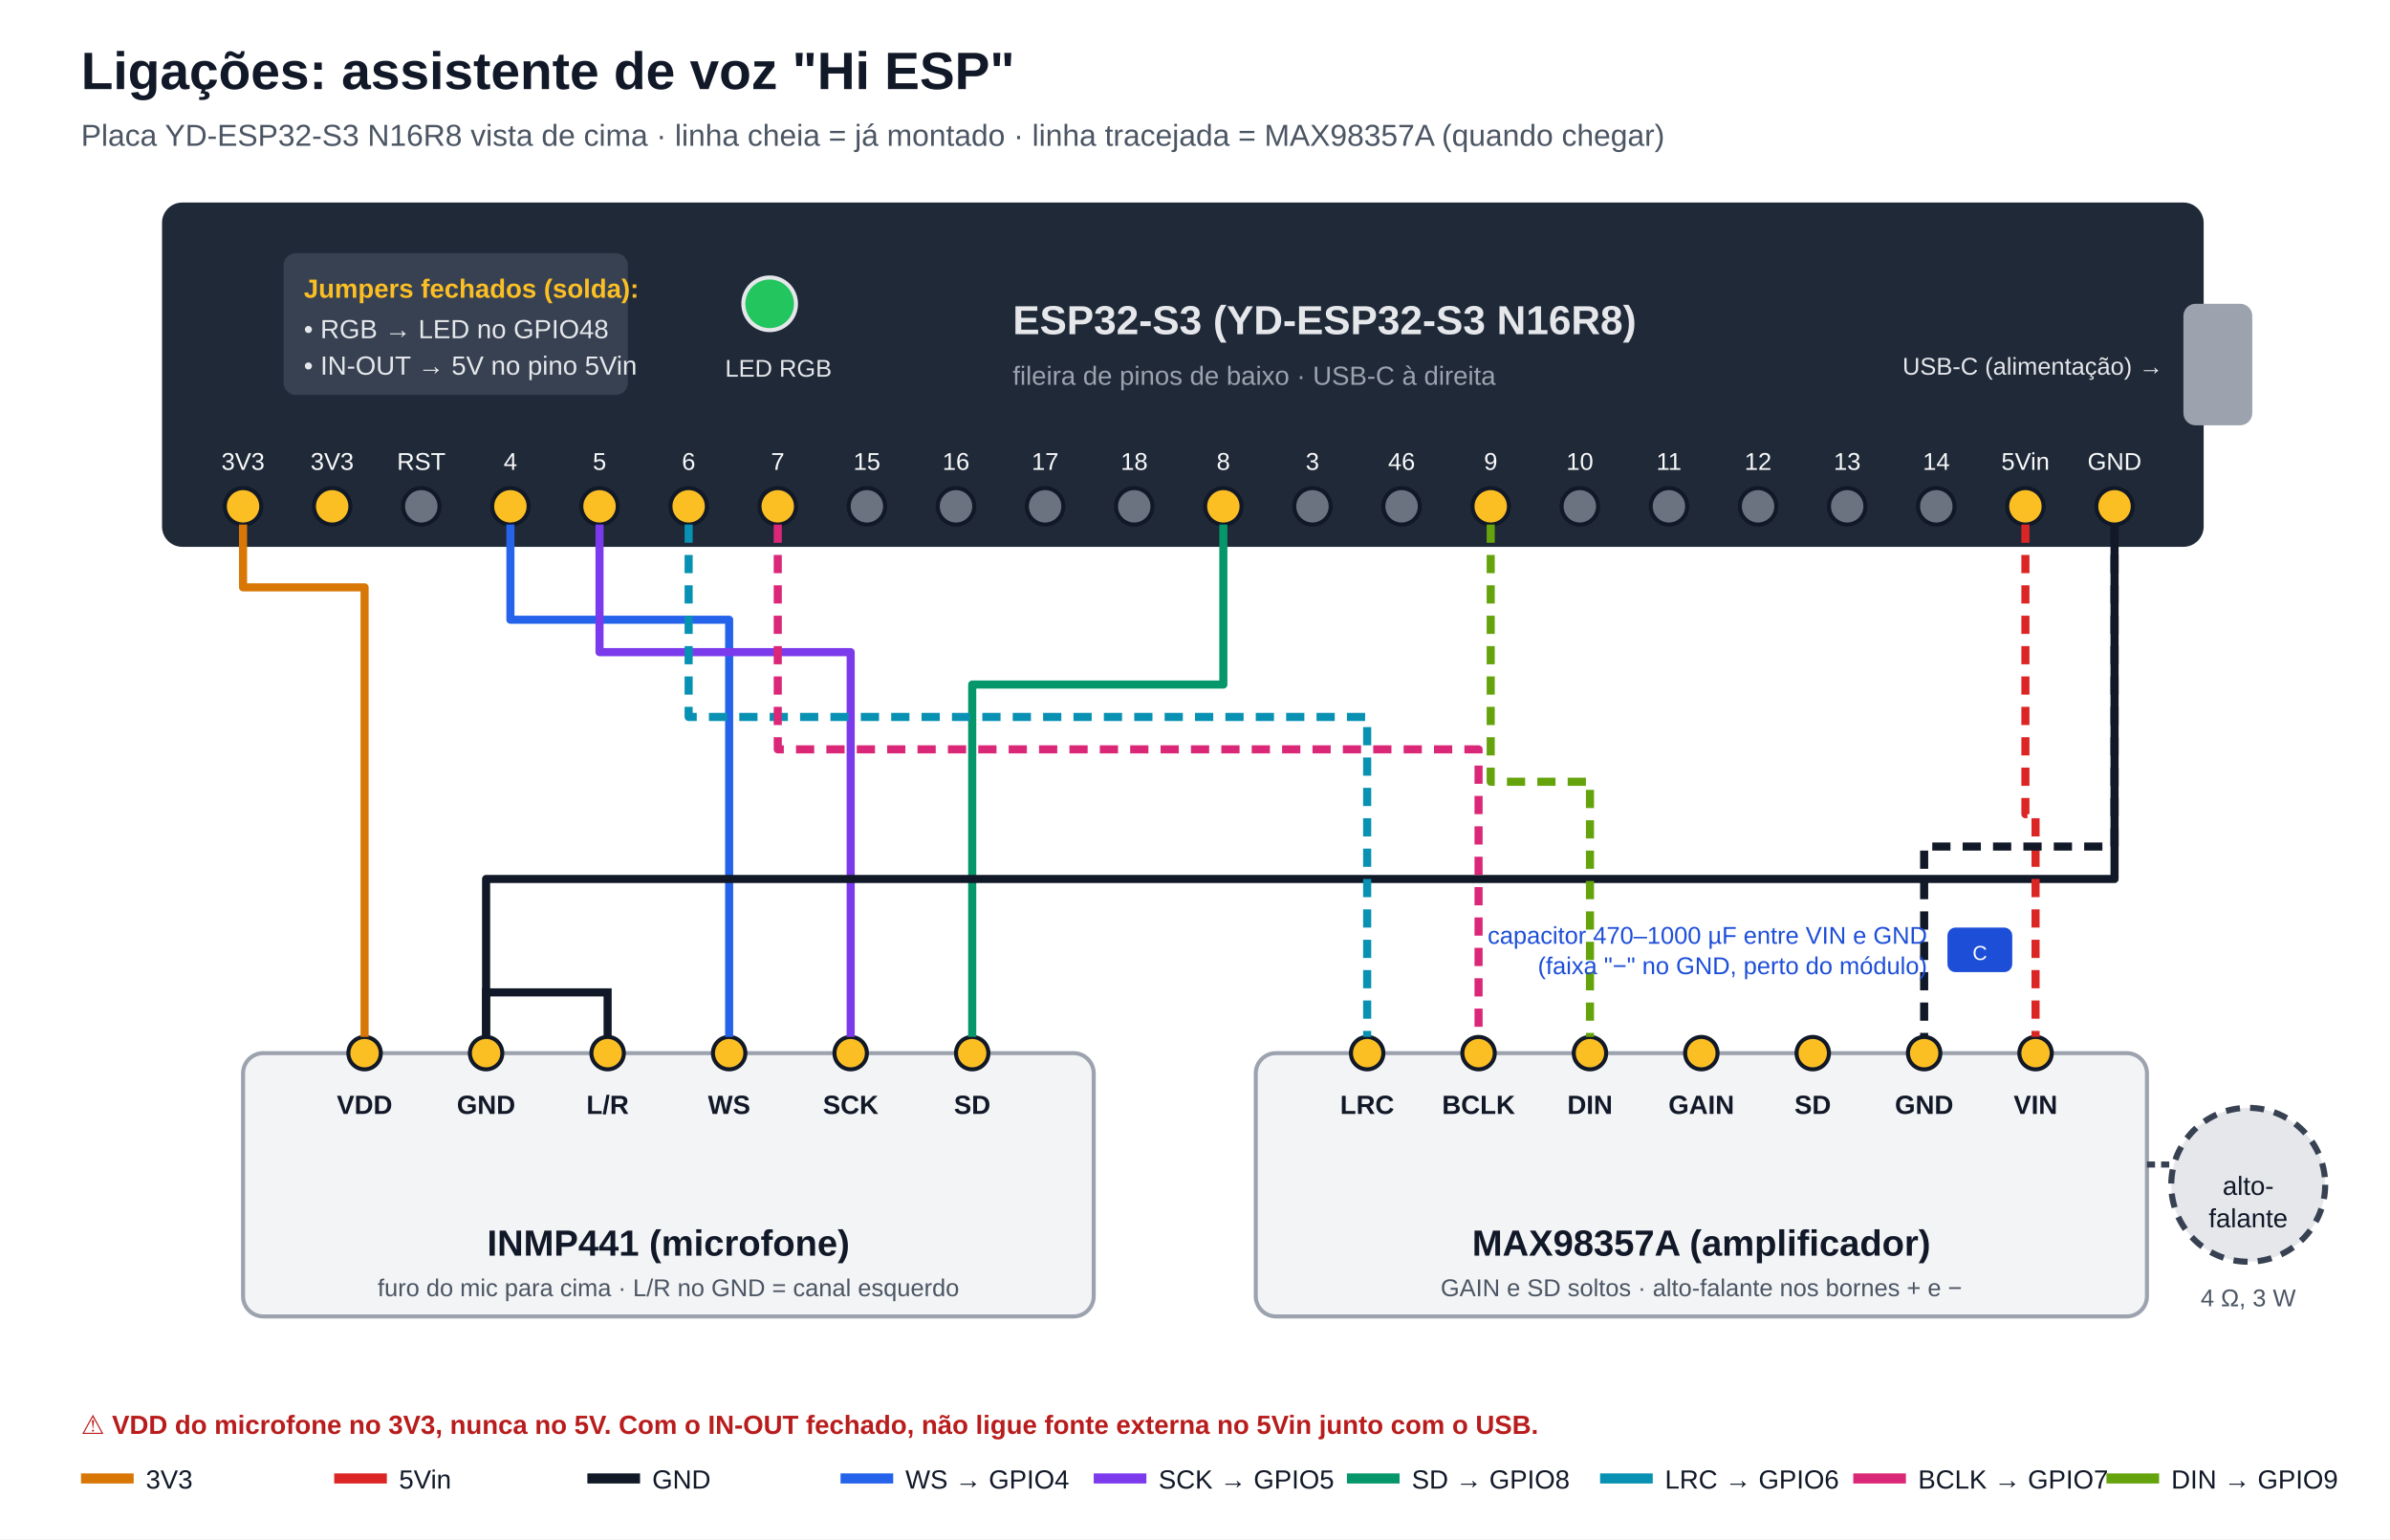
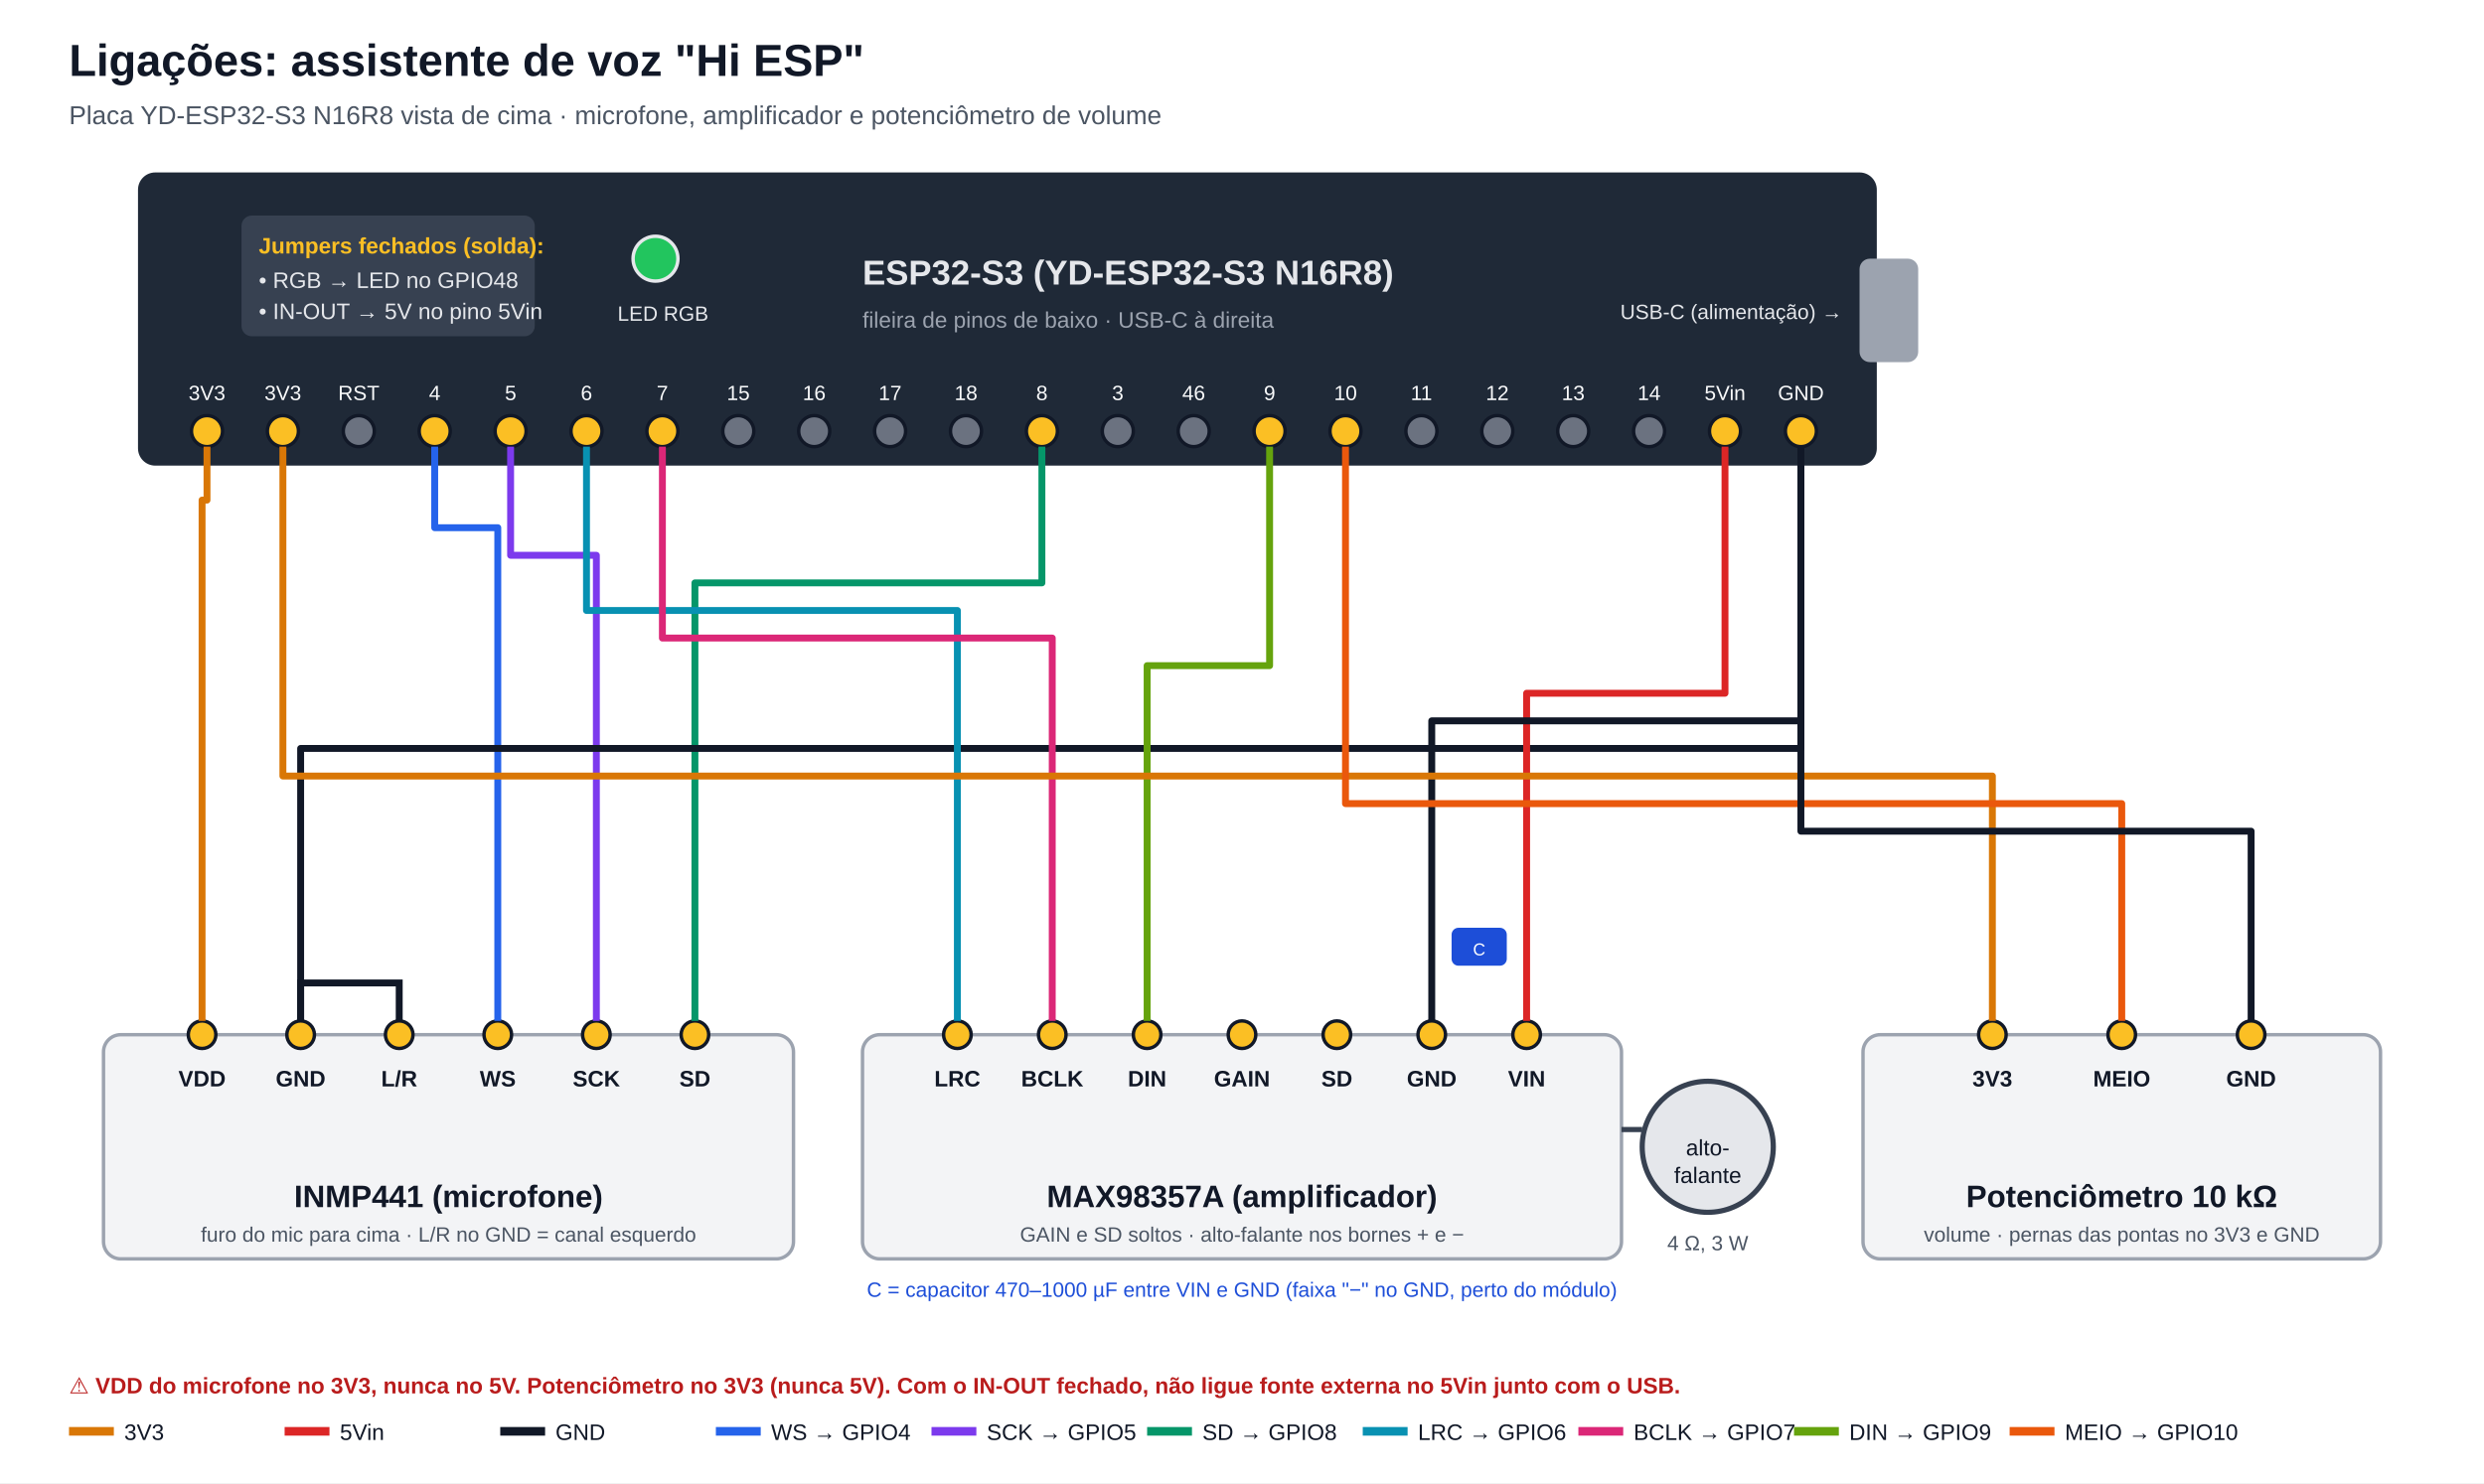
- <svg xmlns="http://www.w3.org/2000/svg" width="1180" height="760" viewBox="0 0 1180 760" font-family="Segoe UI, Arial, sans-serif">
-   <rect width="1180" height="760" fill="#ffffff" />
+ <svg xmlns="http://www.w3.org/2000/svg" width="1440" height="860" viewBox="0 0 1440 860" font-family="Segoe UI, Arial, sans-serif">
+   <rect width="1440" height="860" fill="#ffffff" />
  <text x="40" y="44" font-size="26" font-weight="700" fill="#111827">Ligações: assistente de voz "Hi ESP"</text>
-   <text x="40" y="72" font-size="15" fill="#4b5563">Placa YD-ESP32-S3 N16R8 vista de cima · linha cheia = já montado · linha tracejada = MAX98357A (quando chegar)</text>
+   <text x="40" y="72" font-size="15" fill="#4b5563">Placa YD-ESP32-S3 N16R8 vista de cima · microfone, amplificador e potenciômetro de volume</text>
  <rect x="80" y="100" width="1008" height="170" rx="10" fill="#1f2937" />
  <text x="500" y="165" font-size="20" fill="#e5e7eb" font-weight="600">ESP32-S3 (YD-ESP32-S3 N16R8)</text>
  <text x="500" y="190" font-size="13" fill="#9ca3af">fileira de pinos de baixo · USB-C à direita</text>
  <rect x="140" y="125" width="170" height="70" rx="6" fill="#374151" />
  <text x="150" y="147" font-size="13" fill="#fbbf24" font-weight="600">Jumpers fechados (solda):</text>
  <text x="150" y="167" font-size="13" fill="#e5e7eb">• RGB  → LED no GPIO48</text>
  <text x="150" y="185" font-size="13" fill="#e5e7eb">• IN-OUT → 5V no pino 5Vin</text>
  <circle cx="380" cy="150" r="13" fill="#22c55e" stroke="#e5e7eb" stroke-width="2" />
  <text x="358" y="186" font-size="12" fill="#e5e7eb">LED RGB</text>
  <circle cx="120" cy="250" r="9" fill="#fbbf24" stroke="#111827" stroke-width="2" />
  <text x="120" y="232" font-size="12" text-anchor="middle" fill="#f9fafb">3V3</text>
  <circle cx="164" cy="250" r="9" fill="#fbbf24" stroke="#111827" stroke-width="2" />
  <text x="164" y="232" font-size="12" text-anchor="middle" fill="#f9fafb">3V3</text>
  <circle cx="208" cy="250" r="9" fill="#6b7280" stroke="#111827" stroke-width="2" />
  <text x="208" y="232" font-size="12" text-anchor="middle" fill="#f9fafb">RST</text>
  <circle cx="252" cy="250" r="9" fill="#fbbf24" stroke="#111827" stroke-width="2" />
  <text x="252" y="232" font-size="12" text-anchor="middle" fill="#f9fafb">4</text>
  <circle cx="296" cy="250" r="9" fill="#fbbf24" stroke="#111827" stroke-width="2" />
  <text x="296" y="232" font-size="12" text-anchor="middle" fill="#f9fafb">5</text>
  <circle cx="340" cy="250" r="9" fill="#fbbf24" stroke="#111827" stroke-width="2" />
  <text x="340" y="232" font-size="12" text-anchor="middle" fill="#f9fafb">6</text>
  <circle cx="384" cy="250" r="9" fill="#fbbf24" stroke="#111827" stroke-width="2" />
  <text x="384" y="232" font-size="12" text-anchor="middle" fill="#f9fafb">7</text>
  <circle cx="428" cy="250" r="9" fill="#6b7280" stroke="#111827" stroke-width="2" />
  <text x="428" y="232" font-size="12" text-anchor="middle" fill="#f9fafb">15</text>
  <circle cx="472" cy="250" r="9" fill="#6b7280" stroke="#111827" stroke-width="2" />
  <text x="472" y="232" font-size="12" text-anchor="middle" fill="#f9fafb">16</text>
  <circle cx="516" cy="250" r="9" fill="#6b7280" stroke="#111827" stroke-width="2" />
  <text x="516" y="232" font-size="12" text-anchor="middle" fill="#f9fafb">17</text>
  <circle cx="560" cy="250" r="9" fill="#6b7280" stroke="#111827" stroke-width="2" />
  <text x="560" y="232" font-size="12" text-anchor="middle" fill="#f9fafb">18</text>
  <circle cx="604" cy="250" r="9" fill="#fbbf24" stroke="#111827" stroke-width="2" />
  <text x="604" y="232" font-size="12" text-anchor="middle" fill="#f9fafb">8</text>
  <circle cx="648" cy="250" r="9" fill="#6b7280" stroke="#111827" stroke-width="2" />
  <text x="648" y="232" font-size="12" text-anchor="middle" fill="#f9fafb">3</text>
  <circle cx="692" cy="250" r="9" fill="#6b7280" stroke="#111827" stroke-width="2" />
  <text x="692" y="232" font-size="12" text-anchor="middle" fill="#f9fafb">46</text>
  <circle cx="736" cy="250" r="9" fill="#fbbf24" stroke="#111827" stroke-width="2" />
  <text x="736" y="232" font-size="12" text-anchor="middle" fill="#f9fafb">9</text>
-   <circle cx="780" cy="250" r="9" fill="#6b7280" stroke="#111827" stroke-width="2" />
+   <circle cx="780" cy="250" r="9" fill="#fbbf24" stroke="#111827" stroke-width="2" />
  <text x="780" y="232" font-size="12" text-anchor="middle" fill="#f9fafb">10</text>
  <circle cx="824" cy="250" r="9" fill="#6b7280" stroke="#111827" stroke-width="2" />
  <text x="824" y="232" font-size="12" text-anchor="middle" fill="#f9fafb">11</text>
  <circle cx="868" cy="250" r="9" fill="#6b7280" stroke="#111827" stroke-width="2" />
  <text x="868" y="232" font-size="12" text-anchor="middle" fill="#f9fafb">12</text>
  <circle cx="912" cy="250" r="9" fill="#6b7280" stroke="#111827" stroke-width="2" />
  <text x="912" y="232" font-size="12" text-anchor="middle" fill="#f9fafb">13</text>
  <circle cx="956" cy="250" r="9" fill="#6b7280" stroke="#111827" stroke-width="2" />
  <text x="956" y="232" font-size="12" text-anchor="middle" fill="#f9fafb">14</text>
  <circle cx="1000" cy="250" r="9" fill="#fbbf24" stroke="#111827" stroke-width="2" />
  <text x="1000" y="232" font-size="12" text-anchor="middle" fill="#f9fafb">5Vin</text>
  <circle cx="1044" cy="250" r="9" fill="#fbbf24" stroke="#111827" stroke-width="2" />
  <text x="1044" y="232" font-size="12" text-anchor="middle" fill="#f9fafb">GND</text>
  <rect x="1078" y="150" width="34" height="60" rx="6" fill="#9ca3af" />
  <text x="1068" y="185" font-size="12" text-anchor="end" fill="#e5e7eb">USB-C (alimentação) →</text>
-   <rect x="120" y="520" width="420" height="130" rx="10" fill="#f3f4f6" stroke="#9ca3af" stroke-width="2" />
-   <text x="330.0" y="620" font-size="18" text-anchor="middle" font-weight="700" fill="#111827">INMP441 (microfone)</text>
-   <text x="330.0" y="640" font-size="12" text-anchor="middle" fill="#4b5563">furo do mic para cima · L/R no GND = canal esquerdo</text>
-   <circle cx="180.0" cy="520" r="8" fill="#fbbf24" stroke="#111827" stroke-width="2" />
-   <text x="180.0" y="550" font-size="13" text-anchor="middle" font-weight="600" fill="#111827">VDD</text>
-   <circle cx="240.0" cy="520" r="8" fill="#fbbf24" stroke="#111827" stroke-width="2" />
-   <text x="240.0" y="550" font-size="13" text-anchor="middle" font-weight="600" fill="#111827">GND</text>
-   <circle cx="300.0" cy="520" r="8" fill="#fbbf24" stroke="#111827" stroke-width="2" />
-   <text x="300.0" y="550" font-size="13" text-anchor="middle" font-weight="600" fill="#111827">L/R</text>
-   <circle cx="360.0" cy="520" r="8" fill="#fbbf24" stroke="#111827" stroke-width="2" />
-   <text x="360.0" y="550" font-size="13" text-anchor="middle" font-weight="600" fill="#111827">WS</text>
-   <circle cx="420.0" cy="520" r="8" fill="#fbbf24" stroke="#111827" stroke-width="2" />
-   <text x="420.0" y="550" font-size="13" text-anchor="middle" font-weight="600" fill="#111827">SCK</text>
-   <circle cx="480.0" cy="520" r="8" fill="#fbbf24" stroke="#111827" stroke-width="2" />
-   <text x="480.0" y="550" font-size="13" text-anchor="middle" font-weight="600" fill="#111827">SD</text>
-   <polyline points="120,259 120,290 180.0,290 180.0,512" fill="none" stroke="#d97706" stroke-width="4" stroke-linejoin="round" />
-   <polyline points="252,259 252,306 360.0,306 360.0,512" fill="none" stroke="#2563eb" stroke-width="4" stroke-linejoin="round" />
-   <polyline points="296,259 296,322 420.0,322 420.0,512" fill="none" stroke="#7c3aed" stroke-width="4" stroke-linejoin="round" />
-   <polyline points="604,259 604,338 480.0,338 480.0,512" fill="none" stroke="#059669" stroke-width="4" stroke-linejoin="round" />
-   <polyline points="1044,259 1044,434 240.0,434 240.0,512" fill="none" stroke="#111827" stroke-width="4" stroke-linejoin="round" />
-   <polyline points="240.0,512 240.0,490 300.0,490 300.0,512" fill="none" stroke="#111827" stroke-width="4" />
-   <rect x="620" y="520" width="440" height="130" rx="10" fill="#f3f4f6" stroke="#9ca3af" stroke-width="2" />
-   <text x="840.0" y="620" font-size="18" text-anchor="middle" font-weight="700" fill="#111827">MAX98357A (amplificador)</text>
-   <text x="840.0" y="640" font-size="12" text-anchor="middle" fill="#4b5563">GAIN e SD soltos · alto-falante nos bornes + e −</text>
-   <circle cx="675.0" cy="520" r="8" fill="#fbbf24" stroke="#111827" stroke-width="2" />
-   <text x="675.0" y="550" font-size="13" text-anchor="middle" font-weight="600" fill="#111827">LRC</text>
-   <circle cx="730.0" cy="520" r="8" fill="#fbbf24" stroke="#111827" stroke-width="2" />
-   <text x="730.0" y="550" font-size="13" text-anchor="middle" font-weight="600" fill="#111827">BCLK</text>
-   <circle cx="785.0" cy="520" r="8" fill="#fbbf24" stroke="#111827" stroke-width="2" />
-   <text x="785.0" y="550" font-size="13" text-anchor="middle" font-weight="600" fill="#111827">DIN</text>
-   <circle cx="840.0" cy="520" r="8" fill="#fbbf24" stroke="#111827" stroke-width="2" />
-   <text x="840.0" y="550" font-size="13" text-anchor="middle" font-weight="600" fill="#111827">GAIN</text>
-   <circle cx="895.0" cy="520" r="8" fill="#fbbf24" stroke="#111827" stroke-width="2" />
-   <text x="895.0" y="550" font-size="13" text-anchor="middle" font-weight="600" fill="#111827">SD</text>
-   <circle cx="950.0" cy="520" r="8" fill="#fbbf24" stroke="#111827" stroke-width="2" />
-   <text x="950.0" y="550" font-size="13" text-anchor="middle" font-weight="600" fill="#111827">GND</text>
-   <circle cx="1005.0" cy="520" r="8" fill="#fbbf24" stroke="#111827" stroke-width="2" />
-   <text x="1005.0" y="550" font-size="13" text-anchor="middle" font-weight="600" fill="#111827">VIN</text>
-   <polyline points="340,259 340,354 675.0,354 675.0,512" fill="none" stroke="#0891b2" stroke-width="4" stroke-linejoin="round" stroke-dasharray="9 6" />
-   <polyline points="384,259 384,370 730.0,370 730.0,512" fill="none" stroke="#db2777" stroke-width="4" stroke-linejoin="round" stroke-dasharray="9 6" />
-   <polyline points="736,259 736,386 785.0,386 785.0,512" fill="none" stroke="#65a30d" stroke-width="4" stroke-linejoin="round" stroke-dasharray="9 6" />
-   <polyline points="1000,259 1000,402 1005.0,402 1005.0,512" fill="none" stroke="#dc2626" stroke-width="4" stroke-linejoin="round" stroke-dasharray="9 6" />
-   <polyline points="1044,259 1044,418 950.0,418 950.0,512" fill="none" stroke="#111827" stroke-width="4" stroke-linejoin="round" stroke-dasharray="9 6" />
-   <rect x="961.5" y="458" width="32" height="22" rx="4" fill="#1d4ed8" />
-   <text x="977.5" y="474" font-size="10" text-anchor="middle" fill="#fff">C</text>
-   <text x="951.5" y="466" font-size="12" text-anchor="end" fill="#1d4ed8">capacitor 470–1000 µF entre VIN e GND</text>
-   <text x="951.5" y="481" font-size="12" text-anchor="end" fill="#1d4ed8">(faixa "−" no GND, perto do módulo)</text>
-   <circle cx="1110" cy="585" r="38" fill="#e5e7eb" stroke="#374151" stroke-width="3" stroke-dasharray="7 5" />
-   <text x="1110" y="590" font-size="13" text-anchor="middle" fill="#111827">alto-</text>
-   <text x="1110" y="606" font-size="13" text-anchor="middle" fill="#111827">falante</text>
-   <line x1="1060" y1="575" x2="1072" y2="575" stroke="#374151" stroke-width="3" stroke-dasharray="4 3" />
-   <text x="1110" y="645" font-size="12" text-anchor="middle" fill="#4b5563">4 Ω, 3 W</text>
-   <line x1="40" y1="730" x2="66" y2="730" stroke="#d97706" stroke-width="5" />
-   <text x="72" y="735" font-size="13" fill="#111827">3V3</text>
-   <line x1="165" y1="730" x2="191" y2="730" stroke="#dc2626" stroke-width="5" />
-   <text x="197" y="735" font-size="13" fill="#111827">5Vin</text>
-   <line x1="290" y1="730" x2="316" y2="730" stroke="#111827" stroke-width="5" />
-   <text x="322" y="735" font-size="13" fill="#111827">GND</text>
-   <line x1="415" y1="730" x2="441" y2="730" stroke="#2563eb" stroke-width="5" />
-   <text x="447" y="735" font-size="13" fill="#111827">WS → GPIO4</text>
-   <line x1="540" y1="730" x2="566" y2="730" stroke="#7c3aed" stroke-width="5" />
-   <text x="572" y="735" font-size="13" fill="#111827">SCK → GPIO5</text>
-   <line x1="665" y1="730" x2="691" y2="730" stroke="#059669" stroke-width="5" />
-   <text x="697" y="735" font-size="13" fill="#111827">SD → GPIO8</text>
-   <line x1="790" y1="730" x2="816" y2="730" stroke="#0891b2" stroke-width="5" />
-   <text x="822" y="735" font-size="13" fill="#111827">LRC → GPIO6</text>
-   <line x1="915" y1="730" x2="941" y2="730" stroke="#db2777" stroke-width="5" />
-   <text x="947" y="735" font-size="13" fill="#111827">BCLK → GPIO7</text>
-   <line x1="1040" y1="730" x2="1066" y2="730" stroke="#65a30d" stroke-width="5" />
-   <text x="1072" y="735" font-size="13" fill="#111827">DIN → GPIO9</text>
-   <text x="40" y="708" font-size="13" fill="#b91c1c" font-weight="600">⚠ VDD do microfone no 3V3, nunca no 5V. Com o IN-OUT fechado, não ligue fonte externa no 5Vin junto com o USB.</text>
+   <rect x="60" y="600" width="400" height="130" rx="10" fill="#f3f4f6" stroke="#9ca3af" stroke-width="2" />
+   <text x="260.0" y="700" font-size="18" text-anchor="middle" font-weight="700" fill="#111827">INMP441 (microfone)</text>
+   <text x="260.0" y="720" font-size="12" text-anchor="middle" fill="#4b5563">furo do mic para cima · L/R no GND = canal esquerdo</text>
+   <circle cx="117.143" cy="600" r="8" fill="#fbbf24" stroke="#111827" stroke-width="2" />
+   <text x="117.143" y="630" font-size="13" text-anchor="middle" font-weight="600" fill="#111827">VDD</text>
+   <circle cx="174.286" cy="600" r="8" fill="#fbbf24" stroke="#111827" stroke-width="2" />
+   <text x="174.286" y="630" font-size="13" text-anchor="middle" font-weight="600" fill="#111827">GND</text>
+   <circle cx="231.429" cy="600" r="8" fill="#fbbf24" stroke="#111827" stroke-width="2" />
+   <text x="231.429" y="630" font-size="13" text-anchor="middle" font-weight="600" fill="#111827">L/R</text>
+   <circle cx="288.571" cy="600" r="8" fill="#fbbf24" stroke="#111827" stroke-width="2" />
+   <text x="288.571" y="630" font-size="13" text-anchor="middle" font-weight="600" fill="#111827">WS</text>
+   <circle cx="345.714" cy="600" r="8" fill="#fbbf24" stroke="#111827" stroke-width="2" />
+   <text x="345.714" y="630" font-size="13" text-anchor="middle" font-weight="600" fill="#111827">SCK</text>
+   <circle cx="402.857" cy="600" r="8" fill="#fbbf24" stroke="#111827" stroke-width="2" />
+   <text x="402.857" y="630" font-size="13" text-anchor="middle" font-weight="600" fill="#111827">SD</text>
+   <polyline points="120,259 120,290 117.143,290 117.143,592" fill="none" stroke="#d97706" stroke-width="4" stroke-linejoin="round" />
+   <polyline points="252,259 252,306 288.571,306 288.571,592" fill="none" stroke="#2563eb" stroke-width="4" stroke-linejoin="round" />
+   <polyline points="296,259 296,322 345.714,322 345.714,592" fill="none" stroke="#7c3aed" stroke-width="4" stroke-linejoin="round" />
+   <polyline points="604,259 604,338 402.857,338 402.857,592" fill="none" stroke="#059669" stroke-width="4" stroke-linejoin="round" />
+   <polyline points="1044,259 1044,434 174.286,434 174.286,592" fill="none" stroke="#111827" stroke-width="4" stroke-linejoin="round" />
+   <polyline points="174.286,592 174.286,570 231.429,570 231.429,592" fill="none" stroke="#111827" stroke-width="4" />
+   <rect x="500" y="600" width="440" height="130" rx="10" fill="#f3f4f6" stroke="#9ca3af" stroke-width="2" />
+   <text x="720.0" y="700" font-size="18" text-anchor="middle" font-weight="700" fill="#111827">MAX98357A (amplificador)</text>
+   <text x="720.0" y="720" font-size="12" text-anchor="middle" fill="#4b5563">GAIN e SD soltos · alto-falante nos bornes + e −</text>
+   <circle cx="555.0" cy="600" r="8" fill="#fbbf24" stroke="#111827" stroke-width="2" />
+   <text x="555.0" y="630" font-size="13" text-anchor="middle" font-weight="600" fill="#111827">LRC</text>
+   <circle cx="610.0" cy="600" r="8" fill="#fbbf24" stroke="#111827" stroke-width="2" />
+   <text x="610.0" y="630" font-size="13" text-anchor="middle" font-weight="600" fill="#111827">BCLK</text>
+   <circle cx="665.0" cy="600" r="8" fill="#fbbf24" stroke="#111827" stroke-width="2" />
+   <text x="665.0" y="630" font-size="13" text-anchor="middle" font-weight="600" fill="#111827">DIN</text>
+   <circle cx="720.0" cy="600" r="8" fill="#fbbf24" stroke="#111827" stroke-width="2" />
+   <text x="720.0" y="630" font-size="13" text-anchor="middle" font-weight="600" fill="#111827">GAIN</text>
+   <circle cx="775.0" cy="600" r="8" fill="#fbbf24" stroke="#111827" stroke-width="2" />
+   <text x="775.0" y="630" font-size="13" text-anchor="middle" font-weight="600" fill="#111827">SD</text>
+   <circle cx="830.0" cy="600" r="8" fill="#fbbf24" stroke="#111827" stroke-width="2" />
+   <text x="830.0" y="630" font-size="13" text-anchor="middle" font-weight="600" fill="#111827">GND</text>
+   <circle cx="885.0" cy="600" r="8" fill="#fbbf24" stroke="#111827" stroke-width="2" />
+   <text x="885.0" y="630" font-size="13" text-anchor="middle" font-weight="600" fill="#111827">VIN</text>
+   <polyline points="340,259 340,354 555.0,354 555.0,592" fill="none" stroke="#0891b2" stroke-width="4" stroke-linejoin="round" />
+   <polyline points="384,259 384,370 610.0,370 610.0,592" fill="none" stroke="#db2777" stroke-width="4" stroke-linejoin="round" />
+   <polyline points="736,259 736,386 665.0,386 665.0,592" fill="none" stroke="#65a30d" stroke-width="4" stroke-linejoin="round" />
+   <polyline points="1000,259 1000,402 885.0,402 885.0,592" fill="none" stroke="#dc2626" stroke-width="4" stroke-linejoin="round" />
+   <polyline points="1044,259 1044,418 830.0,418 830.0,592" fill="none" stroke="#111827" stroke-width="4" stroke-linejoin="round" />
+   <rect x="841.5" y="538" width="32" height="22" rx="4" fill="#1d4ed8" />
+   <text x="857.5" y="554" font-size="10" text-anchor="middle" fill="#fff">C</text>
+   <text x="720" y="752" font-size="12" text-anchor="middle" fill="#1d4ed8">C = capacitor 470–1000 µF entre VIN e GND (faixa "−" no GND, perto do módulo)</text>
+   <circle cx="990" cy="665" r="38" fill="#e5e7eb" stroke="#374151" stroke-width="3" />
+   <text x="990" y="670" font-size="13" text-anchor="middle" fill="#111827">alto-</text>
+   <text x="990" y="686" font-size="13" text-anchor="middle" fill="#111827">falante</text>
+   <line x1="940" y1="655" x2="952" y2="655" stroke="#374151" stroke-width="3" />
+   <text x="990" y="725" font-size="12" text-anchor="middle" fill="#4b5563">4 Ω, 3 W</text>
+   <rect x="1080" y="600" width="300" height="130" rx="10" fill="#f3f4f6" stroke="#9ca3af" stroke-width="2" />
+   <text x="1230.0" y="700" font-size="18" text-anchor="middle" font-weight="700" fill="#111827">Potenciômetro 10 kΩ</text>
+   <text x="1230.0" y="720" font-size="12" text-anchor="middle" fill="#4b5563">volume · pernas das pontas no 3V3 e GND</text>
+   <circle cx="1155.0" cy="600" r="8" fill="#fbbf24" stroke="#111827" stroke-width="2" />
+   <text x="1155.0" y="630" font-size="13" text-anchor="middle" font-weight="600" fill="#111827">3V3</text>
+   <circle cx="1230.0" cy="600" r="8" fill="#fbbf24" stroke="#111827" stroke-width="2" />
+   <text x="1230.0" y="630" font-size="13" text-anchor="middle" font-weight="600" fill="#111827">MEIO</text>
+   <circle cx="1305.0" cy="600" r="8" fill="#fbbf24" stroke="#111827" stroke-width="2" />
+   <text x="1305.0" y="630" font-size="13" text-anchor="middle" font-weight="600" fill="#111827">GND</text>
+   <polyline points="164,259 164,450 1155.0,450 1155.0,592" fill="none" stroke="#d97706" stroke-width="4" stroke-linejoin="round" />
+   <polyline points="780,259 780,466 1230.0,466 1230.0,592" fill="none" stroke="#ea580c" stroke-width="4" stroke-linejoin="round" />
+   <polyline points="1044,259 1044,482 1305.0,482 1305.0,592" fill="none" stroke="#111827" stroke-width="4" stroke-linejoin="round" />
+   <line x1="40" y1="830" x2="66" y2="830" stroke="#d97706" stroke-width="5" />
+   <text x="72" y="835" font-size="13" fill="#111827">3V3</text>
+   <line x1="165" y1="830" x2="191" y2="830" stroke="#dc2626" stroke-width="5" />
+   <text x="197" y="835" font-size="13" fill="#111827">5Vin</text>
+   <line x1="290" y1="830" x2="316" y2="830" stroke="#111827" stroke-width="5" />
+   <text x="322" y="835" font-size="13" fill="#111827">GND</text>
+   <line x1="415" y1="830" x2="441" y2="830" stroke="#2563eb" stroke-width="5" />
+   <text x="447" y="835" font-size="13" fill="#111827">WS → GPIO4</text>
+   <line x1="540" y1="830" x2="566" y2="830" stroke="#7c3aed" stroke-width="5" />
+   <text x="572" y="835" font-size="13" fill="#111827">SCK → GPIO5</text>
+   <line x1="665" y1="830" x2="691" y2="830" stroke="#059669" stroke-width="5" />
+   <text x="697" y="835" font-size="13" fill="#111827">SD → GPIO8</text>
+   <line x1="790" y1="830" x2="816" y2="830" stroke="#0891b2" stroke-width="5" />
+   <text x="822" y="835" font-size="13" fill="#111827">LRC → GPIO6</text>
+   <line x1="915" y1="830" x2="941" y2="830" stroke="#db2777" stroke-width="5" />
+   <text x="947" y="835" font-size="13" fill="#111827">BCLK → GPIO7</text>
+   <line x1="1040" y1="830" x2="1066" y2="830" stroke="#65a30d" stroke-width="5" />
+   <text x="1072" y="835" font-size="13" fill="#111827">DIN → GPIO9</text>
+   <line x1="1165" y1="830" x2="1191" y2="830" stroke="#ea580c" stroke-width="5" />
+   <text x="1197" y="835" font-size="13" fill="#111827">MEIO → GPIO10</text>
+   <text x="40" y="808" font-size="13" fill="#b91c1c" font-weight="600">⚠ VDD do microfone no 3V3, nunca no 5V. Potenciômetro no 3V3 (nunca 5V). Com o IN-OUT fechado, não ligue fonte externa no 5Vin junto com o USB.</text>
</svg>
